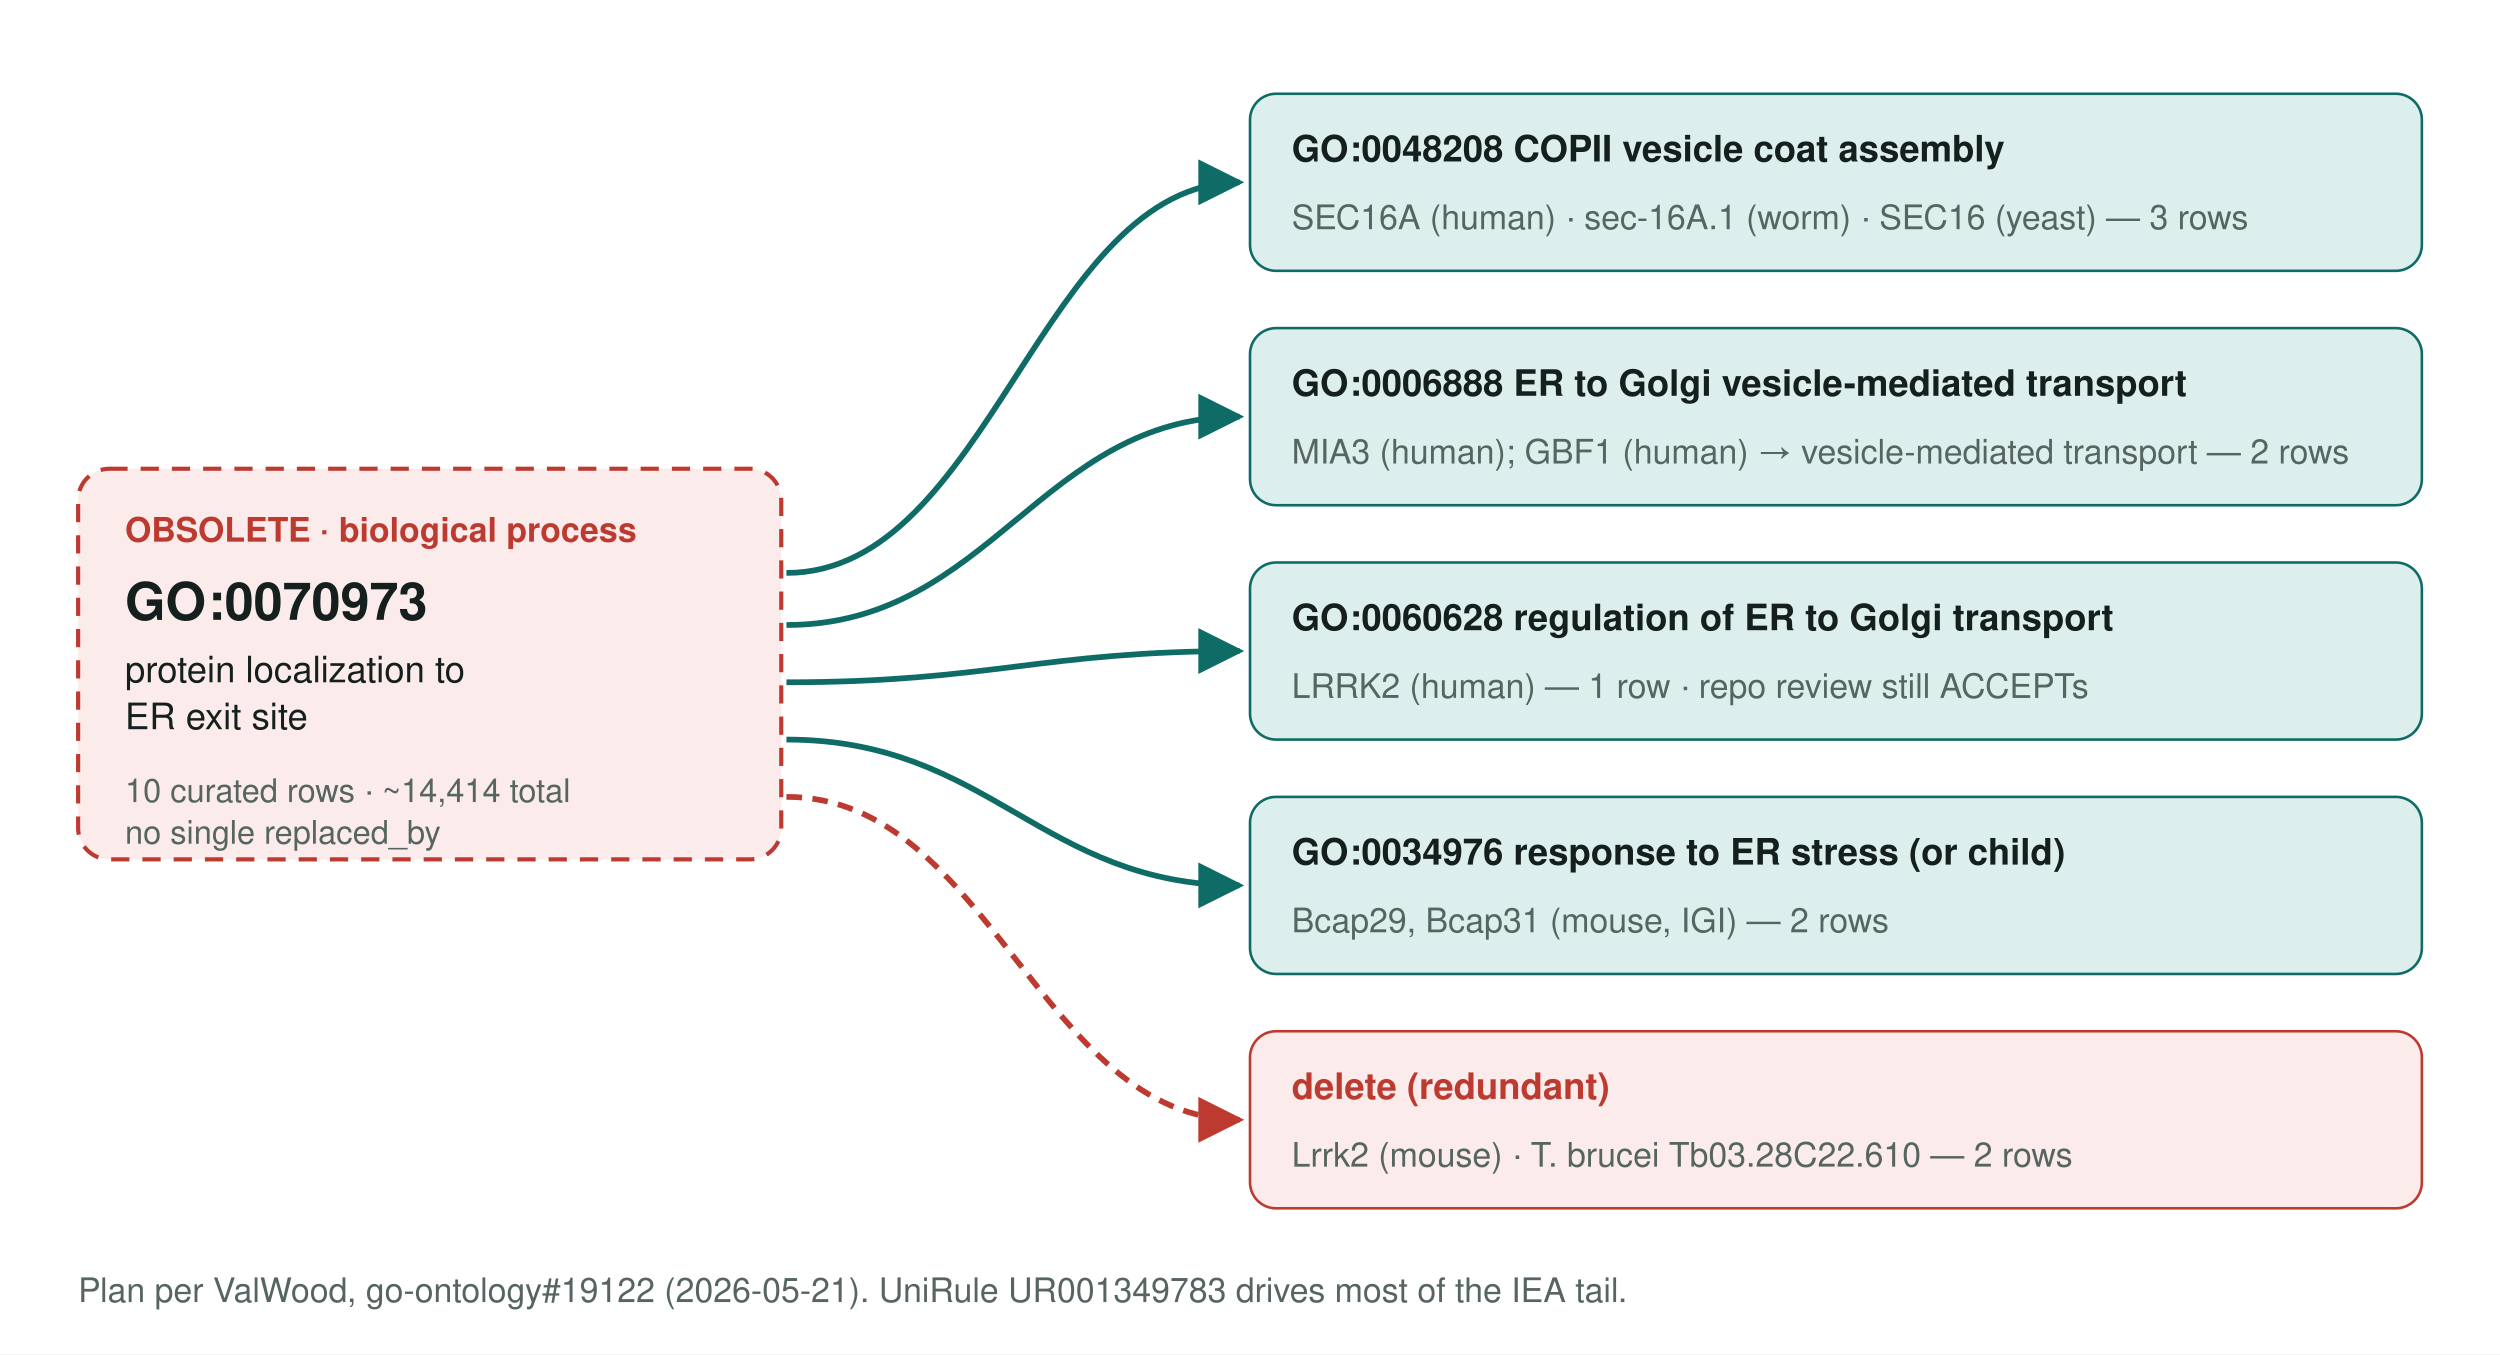
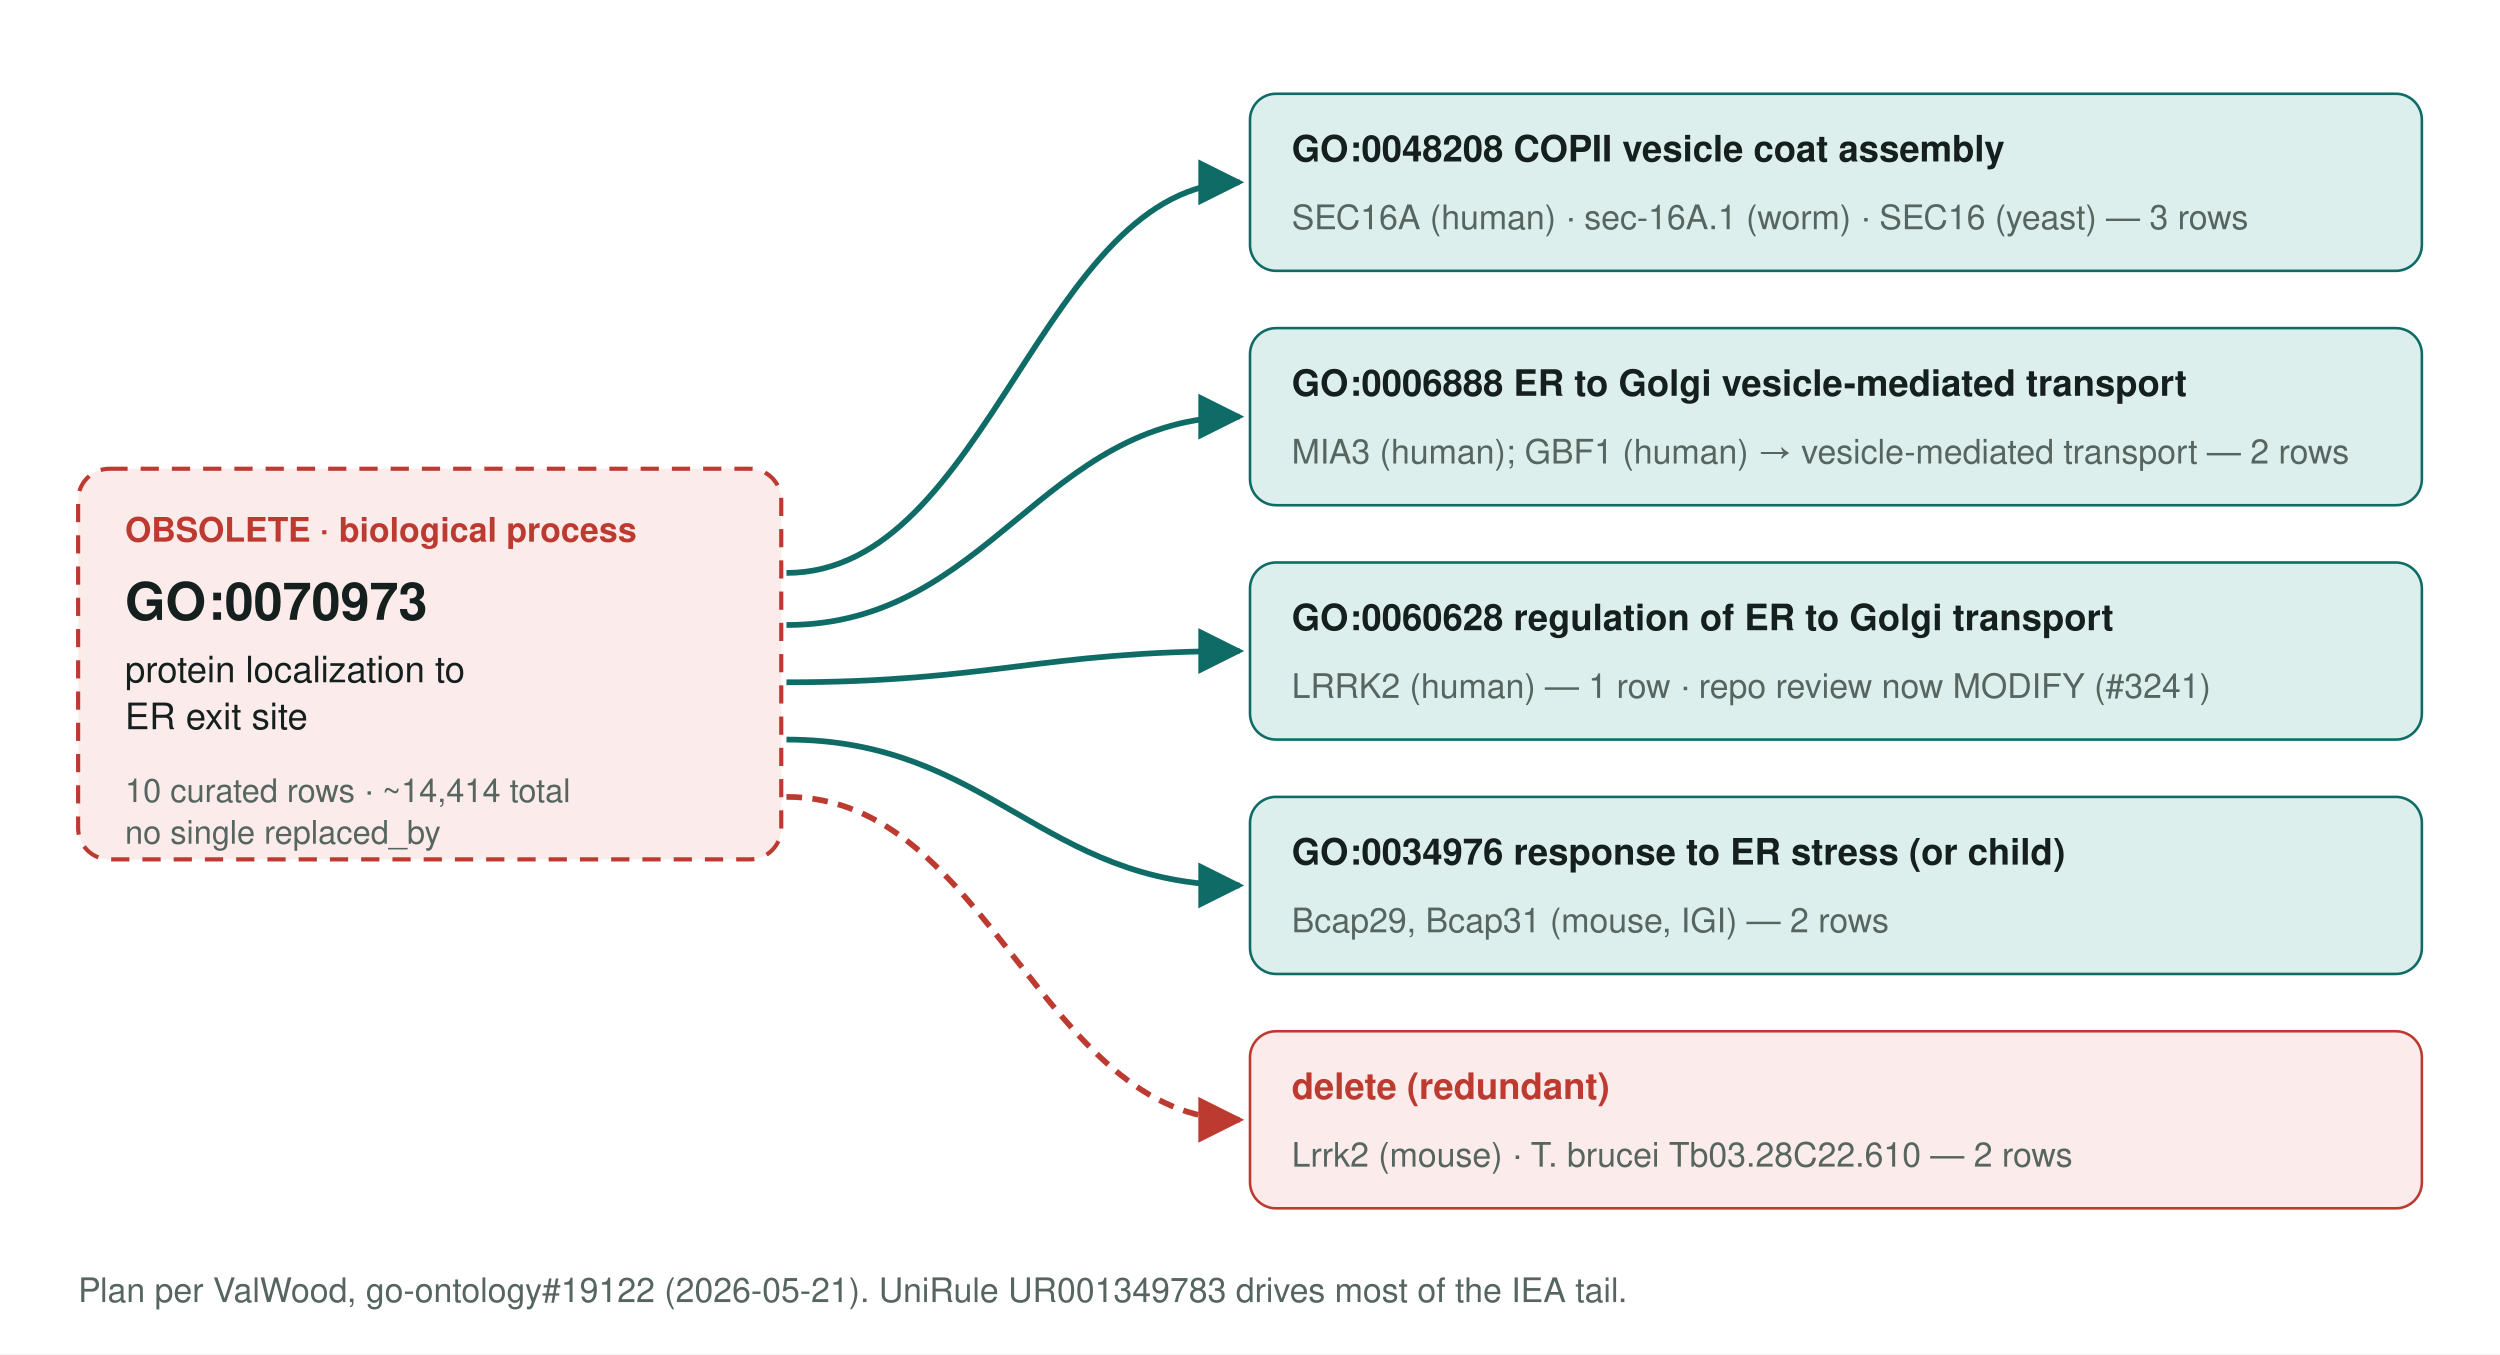
<svg xmlns="http://www.w3.org/2000/svg" viewBox="0 0 960 520" font-family="Helvetica, Arial, sans-serif">
  <defs>
    <marker id="a" viewBox="0 0 10 10" refX="9" refY="5" markerWidth="8" markerHeight="8" orient="auto">
      <path d="M0 0 L10 5 L0 10 z" fill="#0e6b66" />
    </marker>
    <marker id="r" viewBox="0 0 10 10" refX="9" refY="5" markerWidth="8" markerHeight="8" orient="auto">
      <path d="M0 0 L10 5 L0 10 z" fill="#bd3a30" />
    </marker>
  </defs>
  <rect width="960" height="520" fill="#ffffff" />
  <rect x="30" y="180" width="270" height="150" rx="12" fill="#fbeceb" stroke="#bd3a30" stroke-width="1.6" stroke-dasharray="7 5" />
  <text x="48" y="208" font-size="13" font-weight="600" fill="#bd3a30">OBSOLETE · biological process</text>
  <text x="48" y="238" font-size="20" font-weight="600" fill="#15201e">GO:0070973</text>
  <text x="48" y="262" font-size="14" fill="#15201e">protein localization to</text>
  <text x="48" y="280" font-size="14" fill="#15201e">ER exit site</text>
  <text x="48" y="308" font-size="12.5" fill="#56655f">10 curated rows · ~14,414 total</text>
  <text x="48" y="324" font-size="12.5" fill="#56655f">no single replaced_by</text>
  <g stroke-width="2.2" fill="none">
    <path d="M302 220 C 380 220, 400 70, 476 70" stroke="#0e6b66" marker-end="url(#a)" />
    <path d="M302 240 C 380 240, 400 160, 476 160" stroke="#0e6b66" marker-end="url(#a)" />
    <path d="M302 262 C 380 262, 400 250, 476 250" stroke="#0e6b66" marker-end="url(#a)" />
    <path d="M302 284 C 380 284, 400 340, 476 340" stroke="#0e6b66" marker-end="url(#a)" />
    <path d="M302 306 C 380 306, 400 430, 476 430" stroke="#bd3a30" stroke-dasharray="6 4" marker-end="url(#r)" />
  </g>
  <g font-size="14" fill="#15201e">
    <rect x="480" y="36" width="450" height="68" rx="10" fill="#dcefec" stroke="#0e6b66" />
    <text x="496" y="62" font-weight="600">GO:0048208 COPII vesicle coat assembly</text>
    <text x="496" y="88" font-size="13" fill="#56655f">SEC16A (human) · sec-16A.1 (worm) · SEC16 (yeast) — 3 rows</text>
    <rect x="480" y="126" width="450" height="68" rx="10" fill="#dcefec" stroke="#0e6b66" />
    <text x="496" y="152" font-weight="600">GO:0006888 ER to Golgi vesicle-mediated transport</text>
    <text x="496" y="178" font-size="13" fill="#56655f">MIA3 (human); GBF1 (human) → vesicle-mediated transport — 2 rows</text>
    <rect x="480" y="216" width="450" height="68" rx="10" fill="#dcefec" stroke="#0e6b66" />
    <text x="496" y="242" font-weight="600">GO:0060628 regulation of ER to Golgi transport</text>
-     <text x="496" y="268" font-size="13" fill="#56655f">LRRK2 (human) — 1 row · repo review still ACCEPTs</text>
+     <text x="496" y="268" font-size="13" fill="#56655f">LRRK2 (human) — 1 row · repo review now MODIFY (#3241)</text>
    <rect x="480" y="306" width="450" height="68" rx="10" fill="#dcefec" stroke="#0e6b66" />
    <text x="496" y="332" font-weight="600">GO:0034976 response to ER stress (or child)</text>
    <text x="496" y="358" font-size="13" fill="#56655f">Bcap29, Bcap31 (mouse, IGI) — 2 rows</text>
    <rect x="480" y="396" width="450" height="68" rx="10" fill="#fbeceb" stroke="#bd3a30" />
    <text x="496" y="422" font-weight="600" fill="#bd3a30">delete (redundant)</text>
    <text x="496" y="448" font-size="13" fill="#56655f">Lrrk2 (mouse) · T. brucei Tb03.28C22.610 — 2 rows</text>
  </g>
  <text x="30" y="500" font-size="13" fill="#56655f">Plan per ValWood, go-ontology#19122 (2026-05-21). UniRule UR001349783 drives most of the IEA tail.</text>
</svg>
